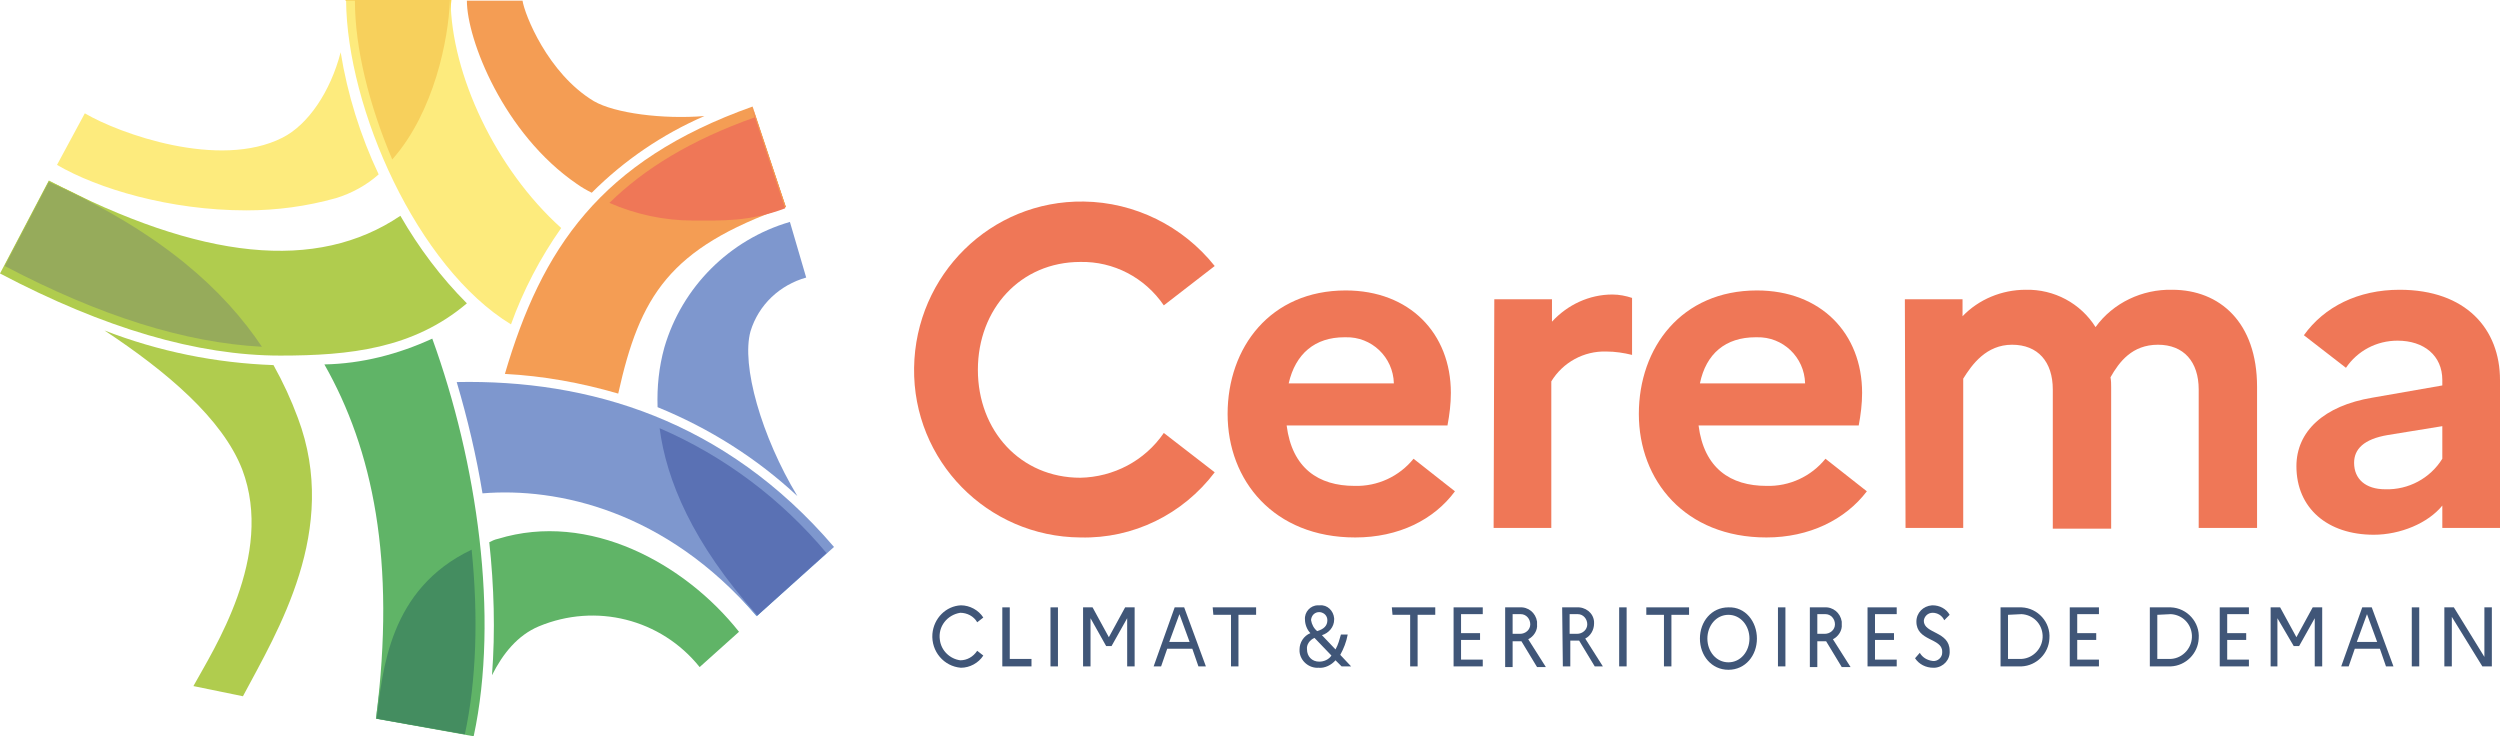
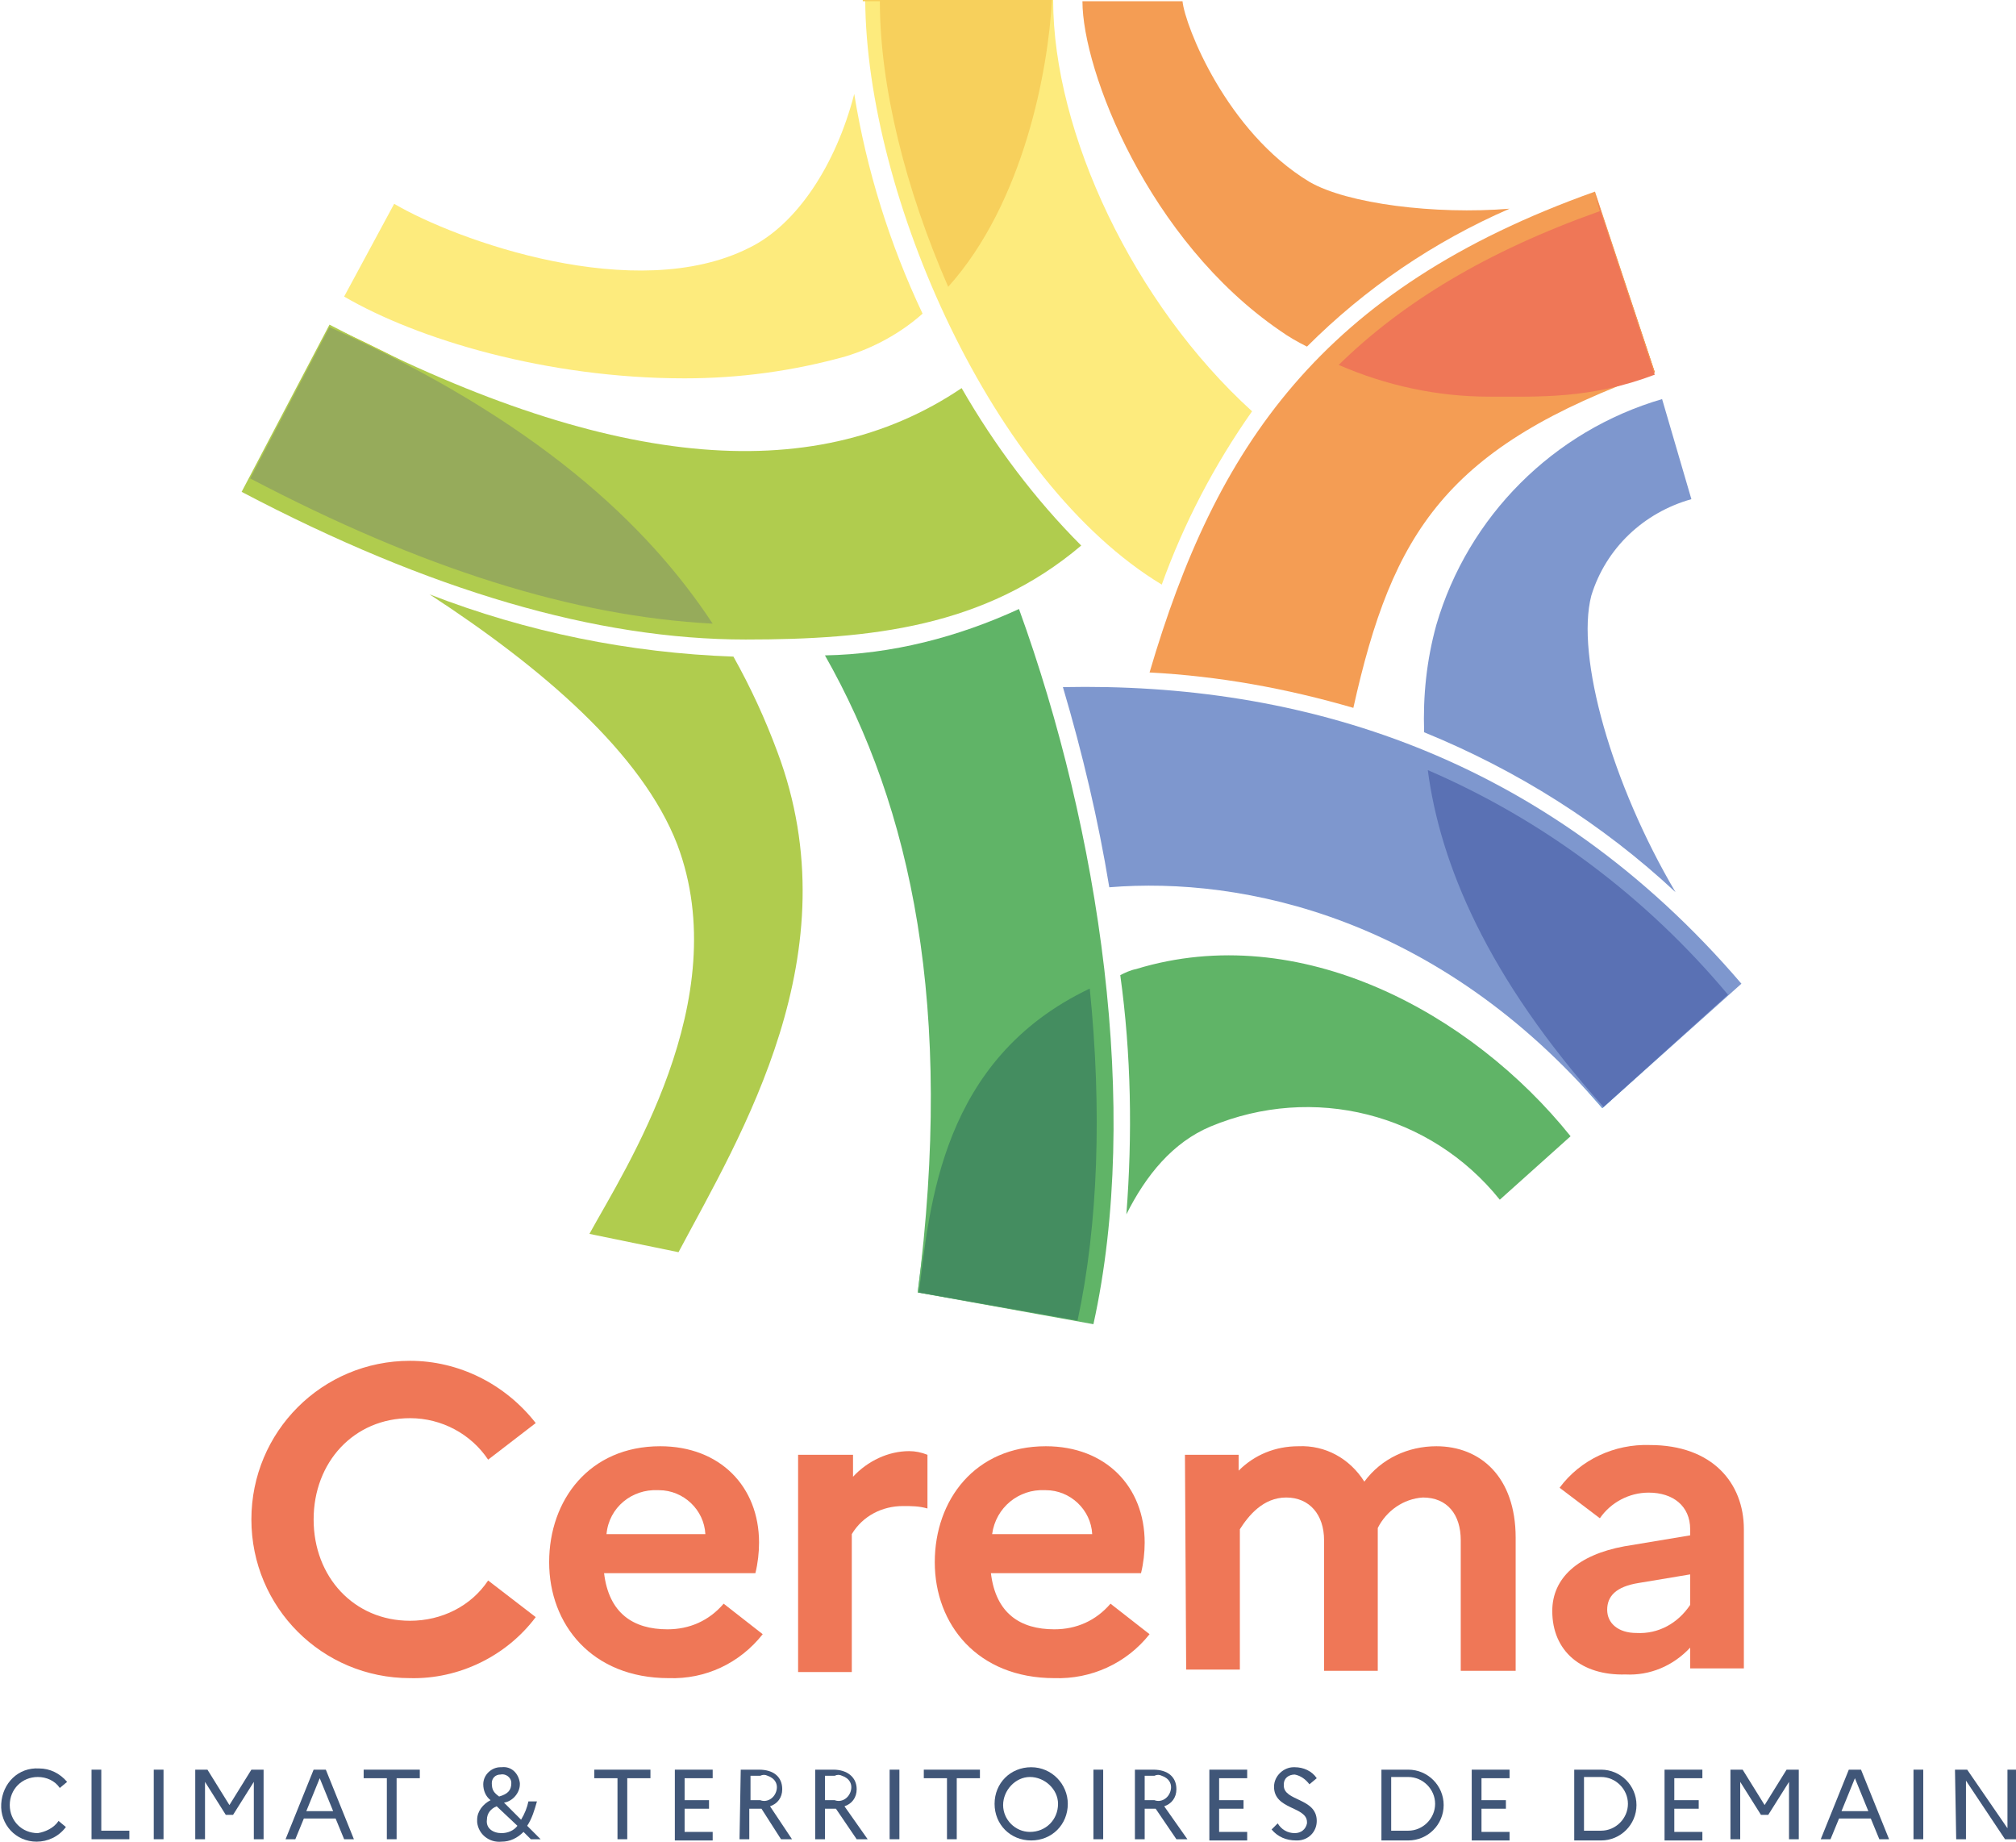
- <svg xmlns="http://www.w3.org/2000/svg" version="1.1" id="Calque_1" x="0px" y="0px" viewBox="0 0 368.4 108.4" style="enable-background:new 0 0 368.4 108.4;" xml:space="preserve">
+ <svg xmlns="http://www.w3.org/2000/svg" version="1.1" id="Calque_1" x="0px" y="0px" viewBox="0 0 165.2 150.9" style="enable-background:new 0 0 165.2 150.9;" xml:space="preserve">
  <style type="text/css">
	.st0{fill:#2A3D4D;}
	.st1{fill:#FBBF0D;}
	.st2{fill:#EA6409;}
	.st3{fill:#F49D54;}
	.st4{fill:#64C6F1;}
	.st5{fill:#7E97CE;}
	.st6{fill:#73B0A5;}
	.st7{fill:#60B467;}
	.st8{fill:#C6CD2C;}
	.st9{fill:#B0CC4E;}
	.st10{fill:#FDEB7D;}
	.st11{fill:#EF7757;}
	.st12{fill:#5A71B4;}
	.st13{fill:#448D60;}
	.st14{fill:#96AB5B;}
	.st15{fill:#F7D05C;}
	.st16{fill:#405678;}
</style>
-   <path class="st0" d="M33.8,101.5" />
-   <path class="st1" d="M58,23.5c6.2-7,8.2-17.8,8.5-23.5H51c0,0,0,0.1,0,0.1h1.4C52.4,7.1,54.5,15.5,58,23.5" />
-   <path class="st2" d="M110.9,15.8L110.9,15.8l0.4,1.4c-9.3,3.3-16.2,7.6-21.4,12.6c3.9,1.7,8.1,2.6,12.3,2.6c4.2,0,8.3,0.2,13.6-1.9  L110.9,15.8z" />
-   <path class="st3" d="M87.5,14.9C80.7,10.8,77.3,2.1,77,0.1c-0.5,0-8.2,0-8.2,0c0,5.7,5.4,19.6,16.2,27c0.7,0.5,1.4,0.9,2.2,1.3  c4.8-4.8,10.4-8.6,16.6-11.3C97.7,17.6,90.6,16.7,87.5,14.9" />
-   <path class="st3" d="M115.8,30.5l-4.9-14.8c-22.5,8-31.1,21-36.5,39.4c5.7,0.3,11.2,1.3,16.7,2.9C94.3,43.6,98.6,36.6,115.8,30.5" />
-   <path class="st4" d="M97.1,63.2c1,7.6,4.8,16.9,14.4,27.6l10.2-9.2C115.1,73.6,106.6,67.3,97.1,63.2" />
-   <path class="st5" d="M110.6,48.8c1.2-3.9,4.3-6.8,8.2-7.9l-2.4-8.2c-8.9,2.6-15.9,9.6-18.5,18.5c-0.8,2.9-1.1,5.8-1,8.8  c7.6,3.1,14.6,7.5,20.6,13.1C112.2,64.3,109.2,53.8,110.6,48.8" />
-   <path class="st5" d="M111.5,90.8l11.4-10.2c-16.1-18.8-36.2-24.7-55.6-24.3c1.6,5.4,2.9,10.9,3.8,16.4  C82.1,71.8,98.1,75.2,111.5,90.8" />
-   <path class="st6" d="M69.4,81c-12.2,5.8-13.1,17.8-14,24.9l13,2.3C70.1,100.3,70.4,90.9,69.4,81" />
-   <path class="st7" d="M72.5,99.5c1.6-3.2,3.8-5.9,6.9-7.2c8.4-3.5,18-1.1,23.7,6l5.8-5.2C100.9,83,86.8,75.3,73.4,79.4  c-0.5,0.1-0.9,0.3-1.3,0.5C72.8,86.4,73,93,72.5,99.5" />
-   <path class="st7" d="M63.7,49.9c-5,2.3-10.4,3.7-15.9,3.8c7.1,12.5,10.6,28.8,7.6,52.2l14.4,2.6C73.6,90.8,70.3,68.1,63.7,49.9" />
-   <path class="st8" d="M7.2,26.7L0.7,39.1C14.8,46.5,27.2,50.4,38.5,51C33.1,42.8,24,34.3,7.2,26.7" />
-   <path class="st9" d="M35.7,69.2c4.8,12.7-4.3,26.6-7.2,31.9l7.3,1.5c5.1-9.6,14.3-24.5,8.1-41c-1-2.7-2.2-5.3-3.6-7.8  c-8.5-0.3-16.9-2-24.9-5.1C24.5,54.7,32.8,61.7,35.7,69.2" />
-   <path class="st9" d="M59,31.8c-12.3,8.3-29.3,6.6-51.8-5.2L0,40.3c15.4,8.1,29.1,12.1,41.3,12.1c10.2,0,19.6-1,27.5-7.7  C65,40.9,61.7,36.5,59,31.8" />
-   <path class="st10" d="M41.6,20.3c-9.3,4.7-24-0.6-29.1-3.6l-4.1,7.6c6,3.5,16.6,6.7,27.9,6.7c4.5,0,8.9-0.6,13.2-1.8  c2.3-0.7,4.5-1.9,6.3-3.5c-2.7-5.7-4.6-11.8-5.6-18C48.7,13.5,45.4,18.4,41.6,20.3" />
-   <path class="st10" d="M66.4,0H51c0.1,16,10.5,39.4,24.3,47.8c1.8-5,4.3-9.8,7.4-14.2C73,24.9,66.5,10.9,66.4,0" />
-   <path class="st11" d="M110.8,15.9L110.8,15.9l0.4,1.4c-9.3,3.3-16.2,7.5-21.4,12.6c3.9,1.7,8.1,2.6,12.3,2.6c4.2,0,8.3,0.2,13.6-1.8  L110.8,15.9z" />
-   <path class="st12" d="M97.2,63.1c1,7.6,4.8,16.9,14.4,27.6l10.2-9.2C115.1,73.5,106.7,67.2,97.2,63.1" />
-   <path class="st13" d="M69.5,81c-12.2,5.8-13.1,17.8-14,24.9l13,2.3C70.2,100.3,70.5,90.9,69.5,81" />
-   <path class="st14" d="M7.2,26.8L0.7,39.2c14.1,7.4,26.6,11.3,37.9,11.9C33.1,42.9,24.1,34.4,7.2,26.8" />
-   <path class="st15" d="M57.8,23.5C64,16.5,66.1,5.7,66.3,0H50.9v0.1h1.4C52.3,7.1,54.4,15.5,57.8,23.5" />
-   <path class="st11" d="M171.5,63.8l7.5,5.8c-4.7,6.2-12,9.8-19.8,9.6c-13.7-0.1-24.7-11.3-24.5-25s11.3-24.7,25-24.5  c7.5,0.1,14.6,3.6,19.3,9.5l-7.5,5.8c-2.8-4.1-7.4-6.5-12.3-6.4c-8.8,0-15.1,6.9-15.1,15.9s6.3,15.9,15.1,15.9  C164.1,70.3,168.7,67.9,171.5,63.8z" />
-   <path class="st11" d="M199.7,79.2c-12,0-18.8-8.4-18.8-18.2s6.3-18.2,17.4-18.2c9.4,0,15.5,6.3,15.5,15.1c0,1.6-0.2,3.2-0.5,4.8  h-23.7c0.8,6.3,4.7,8.9,10,8.9c3.4,0.1,6.6-1.4,8.7-4l6.1,4.8C211.3,76.6,206.1,79.2,199.7,79.2z M189.9,56.5h15.5  c-0.1-3.9-3.3-6.9-7.1-6.8c-0.1,0-0.1,0-0.2,0C193.8,49.7,190.9,52.1,189.9,56.5z" />
-   <path class="st11" d="M220.2,44.1h8.5v3.3c2.3-2.5,5.5-4,8.9-4c1,0,2,0.2,2.9,0.5v8.4c-1.2-0.3-2.5-0.5-3.8-0.5  c-3.3-0.1-6.4,1.6-8.1,4.4v21.6h-8.5L220.2,44.1z" />
-   <path class="st11" d="M260.3,79.2c-12,0-18.8-8.4-18.8-18.2s6.3-18.2,17.4-18.2c9.4,0,15.5,6.3,15.5,15.1c0,1.6-0.2,3.2-0.5,4.8  h-23.6c0.8,6.3,4.7,8.9,10,8.9c3.4,0.1,6.6-1.4,8.7-4l6.1,4.8C271.9,76.6,266.6,79.2,260.3,79.2z M250.5,56.5h15.5  c-0.1-3.9-3.3-6.9-7.1-6.8c-0.1,0-0.1,0-0.2,0C254.3,49.7,251.4,52.1,250.5,56.5z" />
-   <path class="st11" d="M280.7,44.1h8.5v2.5c2.4-2.5,5.8-3.9,9.3-3.9c4.2-0.1,8.1,2,10.3,5.5c2.6-3.6,6.9-5.6,11.3-5.5  c7,0,12.5,4.8,12.5,14.3v20.8H324V57.4c0-4.1-2.2-6.6-6-6.6s-5.7,2.5-7,4.8c0.1,0.5,0.1,1,0.1,1.5v20.8h-8.6V57.4  c0-4.1-2.2-6.6-6-6.6s-5.9,2.9-7.2,5v22h-8.5L280.7,44.1z" />
-   <path class="st11" d="M338.4,68.7c0-5.1,4-8.9,11.2-10.1l10.3-1.8V56c0-3.6-2.7-5.8-6.6-5.8c-3.1,0-5.9,1.5-7.6,4l-6.2-4.8  c3-4.2,8-6.7,14.1-6.7c9.8,0,14.8,5.8,14.8,13.3v21.8h-8.5v-3.3c-2.1,2.6-6.2,4.3-10.1,4.3C343,78.8,338.4,74.9,338.4,68.7z   M351.5,72.1c3.4,0.1,6.6-1.6,8.4-4.5v-4.8l-8,1.3c-3.6,0.6-5,2.1-5,4.1C346.9,70.6,348.6,72.1,351.5,72.1z" />
-   <path class="st16" d="M144,95.9l0.9,0.7c-0.7,1.1-2,1.8-3.3,1.8c-2.5-0.2-4.4-2.4-4.2-5c0.2-2.3,2-4.1,4.2-4.2  c1.3,0,2.6,0.7,3.3,1.8l-0.9,0.7c-0.5-0.9-1.5-1.4-2.5-1.4c-1.9,0.3-3.3,2-3,4c0.2,1.6,1.5,2.8,3,3C142.5,97.3,143.4,96.8,144,95.9z  " />
-   <path class="st16" d="M147.7,89.5h1.1v7.6h3.2v1.1h-4.3V89.5z" />
-   <path class="st16" d="M154.8,89.5h1.1v8.7h-1.1V89.5z" />
-   <path class="st16" d="M159.6,89.5h1.4l2.4,4.4l2.4-4.4h1.4v8.7h-1.1v-7.1l-2.3,4.1H163l-2.3-4.1v7.1h-1.1L159.6,89.5z" />
-   <path class="st16" d="M173.1,89.5h1.4l3.2,8.7h-1.1l-0.9-2.6h-3.7l-0.9,2.6h-1.1L173.1,89.5z M175.3,94.6l-1.5-4.1l-1.5,4.1H175.3z" />
-   <path class="st16" d="M178.7,89.5h6.4v1.1h-2.6v7.6h-1.1v-7.6h-2.6L178.7,89.5z" />
-   <path class="st16" d="M197.7,98.2l-0.9-0.9c-0.6,0.7-1.6,1.2-2.5,1.1c-1.4,0.1-2.7-1-2.8-2.4c0-0.1,0-0.2,0-0.3c0-1,0.6-2,1.6-2.4  c-0.5-0.5-0.8-1.3-0.8-2c-0.1-1.1,0.8-2.1,1.9-2.1c0.1,0,0.2,0,0.3,0c1.1-0.1,2,0.8,2.1,1.9c0,0.1,0,0.1,0,0.2c0,1.1-0.8,2-1.8,2.3  l2,2.1c0.4-0.7,0.6-1.5,0.8-2.2h1c-0.2,1.1-0.6,2.1-1.1,3l1.6,1.7L197.7,98.2z M194.4,97.5c0.7,0,1.4-0.3,1.8-0.9l-2.4-2.5l-0.1-0.1  c-0.7,0.3-1.2,1-1.1,1.7C192.6,96.7,193.3,97.5,194.4,97.5C194.3,97.5,194.3,97.5,194.4,97.5z M194.1,93c1-0.3,1.5-0.8,1.5-1.6  c0-0.6-0.4-1.1-1.1-1.2c0,0,0,0-0.1,0c-0.6,0-1.1,0.4-1.2,1.1c0,0,0,0.1,0,0.1C193.3,92,193.6,92.6,194.1,93z" />
-   <path class="st16" d="M205.1,89.5h6.4v1.1h-2.6v7.6h-1.1v-7.6h-2.6L205.1,89.5z" />
-   <path class="st16" d="M214.2,89.5h4.3v1h-3.2v2.8h2.8v1h-2.8v2.9h3.2v1h-4.3V89.5z" />
-   <path class="st16" d="M221.8,89.5h2.1c1.3-0.1,2.4,0.8,2.6,2.1c0,0.1,0,0.2,0,0.4c0.1,0.9-0.5,1.8-1.3,2.2l2.6,4.1h-1.3l-2.3-3.8  h-1.3v3.8h-1.1V89.5z M222.9,90.5v2.9h1.1c0.8,0,1.5-0.6,1.5-1.4c0-0.8-0.6-1.5-1.4-1.5c0,0,0,0,0,0H222.9z" />
-   <path class="st16" d="M230.2,89.5h2.1c1.3-0.1,2.5,0.8,2.6,2.1c0,0.1,0,0.2,0,0.3c0,0.9-0.5,1.8-1.3,2.2l2.6,4.1H235l-2.3-3.8h-1.3  v3.8h-1.1L230.2,89.5z M231.3,90.5v2.9h1.1c0.8,0,1.5-0.6,1.5-1.4c0-0.8-0.6-1.5-1.4-1.5c0,0,0,0,0,0H231.3z" />
-   <path class="st16" d="M238.6,89.5h1.1v8.7h-1.1V89.5z" />
-   <path class="st16" d="M242.5,89.5h6.4v1.1h-2.6v7.6h-1.1v-7.6h-2.6V89.5z" />
-   <path class="st16" d="M262,89.5h1.1v8.7H262V89.5z" />
-   <path class="st16" d="M266.7,89.5h2.1c1.3-0.1,2.4,0.8,2.6,2.1c0,0.1,0,0.2,0,0.4c0.1,0.9-0.5,1.8-1.3,2.2l2.6,4.1h-1.3l-2.3-3.8  h-1.3v3.8h-1.1V89.5z M267.8,90.5v2.9h1.1c0.8,0,1.5-0.6,1.5-1.4c0-0.8-0.6-1.5-1.4-1.5c0,0,0,0,0,0H267.8z" />
-   <path class="st16" d="M275.2,89.5h4.3v1h-3.2v2.8h2.8v1h-2.8v2.9h3.2v1h-4.3V89.5z" />
-   <path class="st16" d="M282.9,96.2c0.4,0.7,1.1,1.1,1.9,1.2c0.7,0.1,1.4-0.5,1.4-1.2c0-0.1,0-0.1,0-0.2c0-2-3.8-1.5-3.8-4.4  c0-1.3,1-2.3,2.3-2.4c0,0,0.1,0,0.1,0c1,0,2,0.5,2.5,1.4l-0.8,0.8c-0.3-0.7-1-1.1-1.7-1.1c-0.7,0-1.2,0.5-1.3,1.1c0,0,0,0.1,0,0.1  c0,1.9,3.8,1.5,3.8,4.4c0.1,1.3-0.9,2.4-2.2,2.5c-0.1,0-0.2,0-0.2,0c-1.1,0-2.1-0.5-2.7-1.4L282.9,96.2z" />
-   <path class="st16" d="M294.8,89.5h3.1c2.4,0.1,4.3,2.2,4.1,4.6c-0.1,2.2-1.9,4-4.1,4.1h-3.1V89.5z M295.9,90.6v6.5h2  c1.8-0.1,3.2-1.7,3.1-3.5c-0.1-1.7-1.4-3-3.1-3.1L295.9,90.6z" />
-   <path class="st16" d="M305,89.5h4.3v1h-3.2v2.8h2.8v1h-2.8v2.9h3.2v1H305V89.5z" />
-   <path class="st16" d="M316.8,89.5h3.1c2.4,0.1,4.3,2.2,4.1,4.6c-0.1,2.2-1.9,4-4.1,4.1h-3.1V89.5z M317.9,90.6v6.5h2  c1.8-0.1,3.2-1.7,3.1-3.5c-0.1-1.7-1.4-3-3.1-3.1L317.9,90.6z" />
-   <path class="st16" d="M327.1,89.5h4.3v1h-3.2v2.8h2.8v1h-2.8v2.9h3.2v1h-4.3V89.5z" />
-   <path class="st16" d="M334.6,89.5h1.4l2.4,4.4l2.4-4.4h1.4v8.7h-1.1v-7.1l-2.3,4.1H338l-2.4-4.1v7.1h-1V89.5z" />
-   <path class="st16" d="M348.1,89.5h1.4l3.2,8.7h-1.1l-0.9-2.6H347l-0.9,2.6h-1.1L348.1,89.5z M350.3,94.6l-1.5-4.1l-1.5,4.1H350.3z" />
-   <path class="st16" d="M355.4,89.5h1.1v8.7h-1.1V89.5z" />
-   <path class="st16" d="M360.2,89.5h1.4l4.5,7.3v-7.3h1.1v8.7h-1.4l-4.5-7.3v7.3h-1.1V89.5z" />
-   <path class="st16" d="M258.9,94.1c0,2.5-1.7,4.6-4.2,4.6c-2.5,0-4.2-2.1-4.2-4.6s1.7-4.6,4.2-4.6C257.2,89.4,258.9,91.6,258.9,94.1z   M257.8,94.1c0-1.9-1.3-3.5-3.1-3.5c-1.8,0-3.1,1.6-3.1,3.5s1.3,3.5,3.1,3.5C256.5,97.6,257.8,96,257.8,94.1z" />
+   <path class="st1" d="M77.8,23.5c6.2-7,8.2-17.8,8.5-23.5H70.9c0,0,0,0.1,0,0.1h1.4C72.3,7.1,74.3,15.5,77.8,23.5" />
+   <path class="st2" d="M130.7,15.8L130.7,15.8l0.4,1.4c-9.3,3.3-16.2,7.6-21.4,12.6c3.9,1.7,8.1,2.6,12.3,2.6c4.2,0,8.3,0.2,13.6-1.9  L130.7,15.8z" />
+   <path class="st3" d="M107.3,14.9c-6.8-4.1-10.2-12.8-10.4-14.8c-0.5,0-8.2,0-8.2,0c0,5.7,5.4,19.6,16.2,27c0.7,0.5,1.4,0.9,2.2,1.3  c4.8-4.8,10.4-8.6,16.6-11.3C117.6,17.6,110.4,16.7,107.3,14.9" />
+   <path class="st3" d="M135.6,30.5l-4.9-14.8c-22.5,8-31.1,21-36.5,39.4c5.7,0.3,11.2,1.3,16.7,2.9C114.1,43.6,118.5,36.6,135.6,30.5" />
+   <path class="st4" d="M116.9,63.2c1,7.6,4.8,16.9,14.4,27.6l10.2-9.2C134.9,73.6,126.5,67.3,116.9,63.2" />
+   <path class="st5" d="M130.4,48.8c1.2-3.9,4.3-6.8,8.2-7.9l-2.4-8.2c-8.9,2.6-15.9,9.6-18.5,18.5c-0.8,2.9-1.1,5.8-1,8.8  c7.6,3.1,14.6,7.5,20.6,13.1C132.1,64.3,129.1,53.8,130.4,48.8" />
+   <path class="st5" d="M131.3,90.8l11.4-10.2c-16.1-18.8-36.2-24.7-55.6-24.3c1.6,5.4,2.9,10.9,3.8,16.4  C101.9,71.8,117.9,75.2,131.3,90.8" />
+   <path class="st6" d="M89.2,81c-12.2,5.8-13.1,17.8-14,24.9l13,2.3C89.9,100.3,90.2,90.9,89.2,81" />
+   <path class="st7" d="M92.3,99.5c1.6-3.2,3.8-5.9,6.9-7.2c8.4-3.5,18-1.1,23.7,6l5.8-5.2c-8.1-10.1-22.2-17.8-35.6-13.7  c-0.5,0.1-0.9,0.3-1.3,0.5C92.7,86.4,92.8,93,92.3,99.5" />
+   <path class="st7" d="M83.5,49.9c-5,2.3-10.4,3.7-15.9,3.8c7.1,12.5,10.6,28.8,7.6,52.2l14.4,2.6C93.5,90.8,90.1,68.1,83.5,49.9" />
+   <path class="st8" d="M27,26.7l-6.5,12.4C34.6,46.5,47,50.4,58.3,51C53,42.8,43.9,34.3,27,26.7" />
+   <path class="st9" d="M55.5,69.2c4.8,12.7-4.3,26.6-7.2,31.9l7.3,1.5c5.1-9.6,14.3-24.5,8.1-41c-1-2.7-2.2-5.3-3.6-7.8  c-8.5-0.3-16.9-2-24.9-5.1C44.4,54.7,52.6,61.7,55.5,69.2" />
+   <path class="st9" d="M78.8,31.8c-12.3,8.3-29.3,6.6-51.8-5.2l-7.2,13.7c15.4,8.1,29.1,12.1,41.3,12.1c10.2,0,19.6-1,27.5-7.7  C84.8,40.9,81.5,36.5,78.8,31.8" />
+   <path class="st10" d="M61.4,20.3c-9.3,4.7-24-0.6-29.1-3.6l-4.1,7.6c6,3.5,16.6,6.7,27.9,6.7c4.5,0,8.9-0.6,13.2-1.8  c2.3-0.7,4.5-1.9,6.3-3.5c-2.7-5.7-4.6-11.8-5.6-18C68.5,13.5,65.3,18.4,61.4,20.3" />
+   <path class="st10" d="M86.3,0H70.9C71,16,81.3,39.5,95.2,47.9c1.8-5,4.3-9.8,7.4-14.2C92.9,24.9,86.3,10.9,86.3,0" />
+   <path class="st11" d="M130.7,15.9L130.7,15.9l0.4,1.4c-9.3,3.3-16.2,7.5-21.4,12.6c3.9,1.7,8.1,2.6,12.3,2.6c4.2,0,8.3,0.2,13.6-1.8  L130.7,15.9z" />
+   <path class="st12" d="M117,63.1c1,7.6,4.8,16.9,14.4,27.6l10.2-9.2C134.9,73.5,126.5,67.2,117,63.1" />
+   <path class="st13" d="M89.3,81c-12.2,5.8-13.1,17.8-14,24.9l13,2.3C90,100.3,90.3,90.9,89.3,81" />
+   <path class="st14" d="M27,26.8l-6.5,12.4C34.6,46.6,47,50.5,58.4,51.1C53,42.9,43.9,34.4,27,26.8" />
+   <path class="st15" d="M77.7,23.5c6.2-6.9,8.2-17.8,8.5-23.5H70.7v0.1h1.4C72.1,7.1,74.2,15.5,77.7,23.5" />
+   <path class="st11" d="M40,129.5l3.9,3c-2.4,3.2-6.3,5.1-10.3,5c-7.2,0-13-5.8-13-13c0-7.2,5.8-13,13-13c4,0,7.8,1.9,10.3,5.1l-3.9,3  c-1.4-2.1-3.8-3.4-6.4-3.4c-4.6,0-7.9,3.6-7.9,8.3s3.3,8.3,7.9,8.3C36.2,132.8,38.6,131.6,40,129.5z" />
+   <path class="st11" d="M54.8,137.5c-6.3,0-9.8-4.4-9.8-9.5s3.3-9.5,9.1-9.5c4.9,0,8.1,3.3,8.1,7.9c0,0.8-0.1,1.7-0.3,2.5H49.5  c0.4,3.3,2.4,4.6,5.2,4.6c1.8,0,3.4-0.7,4.6-2.1l3.2,2.5C60.6,136.3,57.8,137.6,54.8,137.5z M49.7,125.7h8.1c-0.1-2-1.8-3.6-3.8-3.6  c0,0,0,0-0.1,0C51.8,122,49.9,123.5,49.7,125.7z" />
+   <path class="st11" d="M65.5,119.2h4.4v1.8c1.2-1.3,2.9-2.1,4.6-2.1c0.5,0,1,0.1,1.5,0.3v4.4c-0.7-0.2-1.3-0.2-2-0.2  c-1.7,0-3.3,0.8-4.2,2.3v11.3h-4.4V119.2z" />
+   <path class="st11" d="M86.4,137.5c-6.3,0-9.8-4.4-9.8-9.5s3.3-9.5,9.1-9.5c4.9,0,8.1,3.3,8.1,7.9c0,0.8-0.1,1.7-0.3,2.5H81.2  c0.4,3.3,2.4,4.6,5.2,4.6c1.8,0,3.4-0.7,4.6-2.1l3.2,2.5C92.3,136.3,89.4,137.6,86.4,137.5z M81.3,125.7h8.2c-0.1-2-1.8-3.6-3.8-3.6  c0,0,0,0-0.1,0C83.5,122,81.6,123.5,81.3,125.7L81.3,125.7z" />
+   <path class="st11" d="M97.1,119.2h4.4v1.3c1.3-1.3,3-2,4.9-2c2.2-0.1,4.2,1,5.4,2.9c1.4-1.9,3.6-2.9,5.9-2.9c3.6,0,6.5,2.5,6.5,7.5  v10.9h-4.5v-10.7c0-2.1-1.1-3.5-3.1-3.5c-1.6,0.1-3,1.1-3.7,2.5c0,0.3,0,0.5,0,0.8v10.9h-4.4v-10.7c0-2.1-1.2-3.5-3.1-3.5  s-3.1,1.5-3.8,2.6v11.5h-4.4L97.1,119.2z" />
+   <path class="st11" d="M127.2,132c0-2.7,2.1-4.6,5.9-5.3l5.4-0.9v-0.5c0-1.9-1.4-3-3.4-3c-1.6,0-3.1,0.8-4,2.1l-3.3-2.5  c1.7-2.3,4.5-3.6,7.4-3.5c5.1,0,7.7,3.1,7.7,6.9v11.4h-4.4v-1.7c-1.4,1.5-3.3,2.3-5.3,2.2C129.6,137.3,127.2,135.3,127.2,132z   M134.1,133.8c1.8,0.1,3.4-0.8,4.4-2.3V129l-4.2,0.7c-1.9,0.3-2.6,1.1-2.6,2.2S132.6,133.8,134.1,133.8z" />
+   <path class="st16" d="M4.8,149.2l0.6,0.5c-0.6,0.8-1.5,1.2-2.4,1.2c-1.7,0-3-1.4-2.9-3.1s1.4-3,3.1-2.9c0.9,0,1.7,0.4,2.3,1.1  l-0.6,0.5c-0.4-0.6-1.1-0.9-1.8-0.9c-1.3,0-2.3,1-2.3,2.3c0,1.3,1,2.3,2.3,2.3C3.7,150.1,4.4,149.8,4.8,149.2z" />
+   <path class="st16" d="M7.5,145h0.8v5h2.3v0.7H7.5V145z" />
+   <path class="st16" d="M12.6,145h0.8v5.7h-0.8V145z" />
+   <path class="st16" d="M16,145h1l1.8,2.9l1.8-2.9h1v5.7h-0.8V146l-1.7,2.7h-0.6l-1.7-2.7v4.7H16L16,145z" />
+   <path class="st16" d="M25.7,145h1l2.3,5.7h-0.8l-0.7-1.7h-2.6l-0.7,1.7h-0.8L25.7,145z M27.3,148.4l-1.1-2.7l-1.1,2.7H27.3z" />
+   <path class="st16" d="M29.8,145h4.6v0.7h-1.9v5h-0.8v-5h-1.9V145z" />
+   <path class="st16" d="M43.5,150.7l-0.6-0.6c-0.5,0.5-1.1,0.8-1.8,0.8c-1,0.1-1.9-0.6-2-1.6c0-0.1,0-0.1,0-0.2c0-0.7,0.5-1.3,1.1-1.6  c-0.4-0.3-0.6-0.8-0.6-1.3c0-0.8,0.7-1.4,1.4-1.4c0,0,0.1,0,0.1,0c0.8-0.1,1.4,0.5,1.5,1.3c0,0,0,0.1,0,0.1c0,0.7-0.6,1.4-1.3,1.5  l1.4,1.4c0.3-0.5,0.5-1,0.6-1.5h0.7c-0.2,0.7-0.4,1.4-0.8,2l1.1,1.1L43.5,150.7z M41.1,150.2c0.5,0,1-0.2,1.3-0.6l-1.7-1.6l0,0  c-0.5,0.2-0.8,0.6-0.8,1.1C39.8,149.8,40.4,150.2,41.1,150.2L41.1,150.2z M40.9,147.2c0.7-0.2,1-0.5,1-1.1c0-0.5-0.5-0.8-0.9-0.7  c-0.4,0-0.7,0.3-0.7,0.7C40.3,146.7,40.5,146.9,40.9,147.2L40.9,147.2z" />
+   <path class="st16" d="M48.7,145h4.6v0.7h-1.9v5h-0.8v-5h-1.9V145z" />
+   <path class="st16" d="M55.3,145h3.1v0.7h-2.3v1.8h2v0.7h-2v1.9h2.3v0.7h-3.1L55.3,145z" />
+   <path class="st16" d="M60.7,145h1.5c1.2,0,1.9,0.6,1.9,1.6c0,0.7-0.4,1.2-1,1.4l1.8,2.7h-0.9l-1.6-2.5h-1v2.5h-0.8L60.7,145z   M61.5,145.6v1.9h0.8c0.5,0.2,1.1-0.1,1.3-0.7s-0.1-1.1-0.7-1.3c-0.2-0.1-0.4-0.1-0.6,0H61.5z" />
+   <path class="st16" d="M66.8,145h1.5c1.1,0,1.9,0.6,1.9,1.6c0,0.7-0.4,1.2-1,1.4l1.9,2.7h-0.9l-1.7-2.5h-0.9v2.5h-0.8L66.8,145z   M67.6,145.6v1.9h0.8c0.5,0.2,1.1-0.1,1.3-0.7s-0.1-1.1-0.7-1.3c-0.2-0.1-0.4-0.1-0.6,0H67.6z" />
+   <path class="st16" d="M72.9,145h0.8v5.7h-0.8V145z" />
+   <path class="st16" d="M75.7,145h4.6v0.7h-1.9v5h-0.8v-5h-1.9L75.7,145z" />
+   <path class="st16" d="M87.5,147.8c0,1.7-1.3,3-3,3s-3-1.3-3-3s1.3-3,3-3S87.5,146.2,87.5,147.8L87.5,147.8z M86.7,147.8  c0-1.2-1.1-2.2-2.3-2.2c-1.2,0-2.2,1.1-2.2,2.3c0,1.2,1,2.2,2.2,2.2C85.7,150.1,86.7,149.1,86.7,147.8  C86.7,147.9,86.7,147.8,86.7,147.8L86.7,147.8z" />
+   <path class="st16" d="M89.6,145h0.8v5.7h-0.8V145z" />
+   <path class="st16" d="M93,145h1.5c1.2,0,1.9,0.6,1.9,1.6c0,0.7-0.4,1.2-1,1.4l1.9,2.7h-0.9l-1.7-2.5h-0.9v2.5H93L93,145z   M93.8,145.6v1.9h0.8c0.5,0.2,1.1-0.1,1.3-0.7s-0.1-1.1-0.7-1.3c-0.2-0.1-0.4-0.1-0.6,0H93.8z" />
+   <path class="st16" d="M99.1,145h3.1v0.7h-2.3v1.8h2v0.7h-2v1.9h2.3v0.7h-3.1L99.1,145z" />
+   <path class="st16" d="M104.7,149.4c0.3,0.5,0.8,0.8,1.4,0.8c0.5,0,0.9-0.3,1-0.8c0,0,0-0.1,0-0.1c0-1.3-2.7-1-2.7-2.9  c0-0.9,0.8-1.6,1.6-1.6c0,0,0,0,0.1,0c0.7,0,1.4,0.3,1.8,0.9l-0.6,0.5c-0.3-0.4-0.7-0.7-1.2-0.8c-0.5,0-0.9,0.3-0.9,0.8  c0,0,0,0.1,0,0.1c0,1.3,2.7,1,2.7,2.9c0,0.9-0.7,1.6-1.6,1.6c0,0-0.1,0-0.1,0c-0.8,0-1.5-0.3-2-0.9L104.7,149.4z" />
+   <path class="st16" d="M113.2,145h2.2c1.6,0,2.9,1.3,2.9,2.9c0,1.6-1.3,2.9-2.9,2.9h-2.2V145z M114,145.7v4.3h1.4  c1.2,0,2.2-1,2.2-2.2s-1-2.2-2.2-2.2H114z" />
+   <path class="st16" d="M120.6,145h3.1v0.7h-2.3v1.8h2v0.7h-2v1.9h2.3v0.7h-3.1V145z" />
+   <path class="st16" d="M129,145h2.2c1.6,0,2.9,1.3,2.9,2.9c0,1.6-1.3,2.9-2.9,2.9l0,0H129V145z M129.8,145.7v4.3h1.4  c1.2,0,2.2-1,2.2-2.2s-1-2.2-2.2-2.2H129.8z" />
+   <path class="st16" d="M136.4,145h3.1v0.7h-2.3v1.8h2v0.7h-2v1.9h2.3v0.7h-3.1V145z" />
+   <path class="st16" d="M141.8,145h1l1.8,2.9l1.8-2.9h1v5.7h-0.8V146l-1.7,2.7h-0.6l-1.7-2.7v4.7h-0.8L141.8,145z" />
+   <path class="st16" d="M151.5,145h1l2.3,5.7h-0.8l-0.7-1.7h-2.6l-0.7,1.7h-0.8L151.5,145z M153.1,148.4l-1.1-2.7l-1.1,2.7H153.1z" />
+   <path class="st16" d="M156.8,145h0.8v5.7h-0.8V145z" />
+   <path class="st16" d="M160.2,145h1l3.3,4.8V145h0.8v5.7h-1l-3.2-4.8v4.8h-0.8L160.2,145z" />
</svg>
